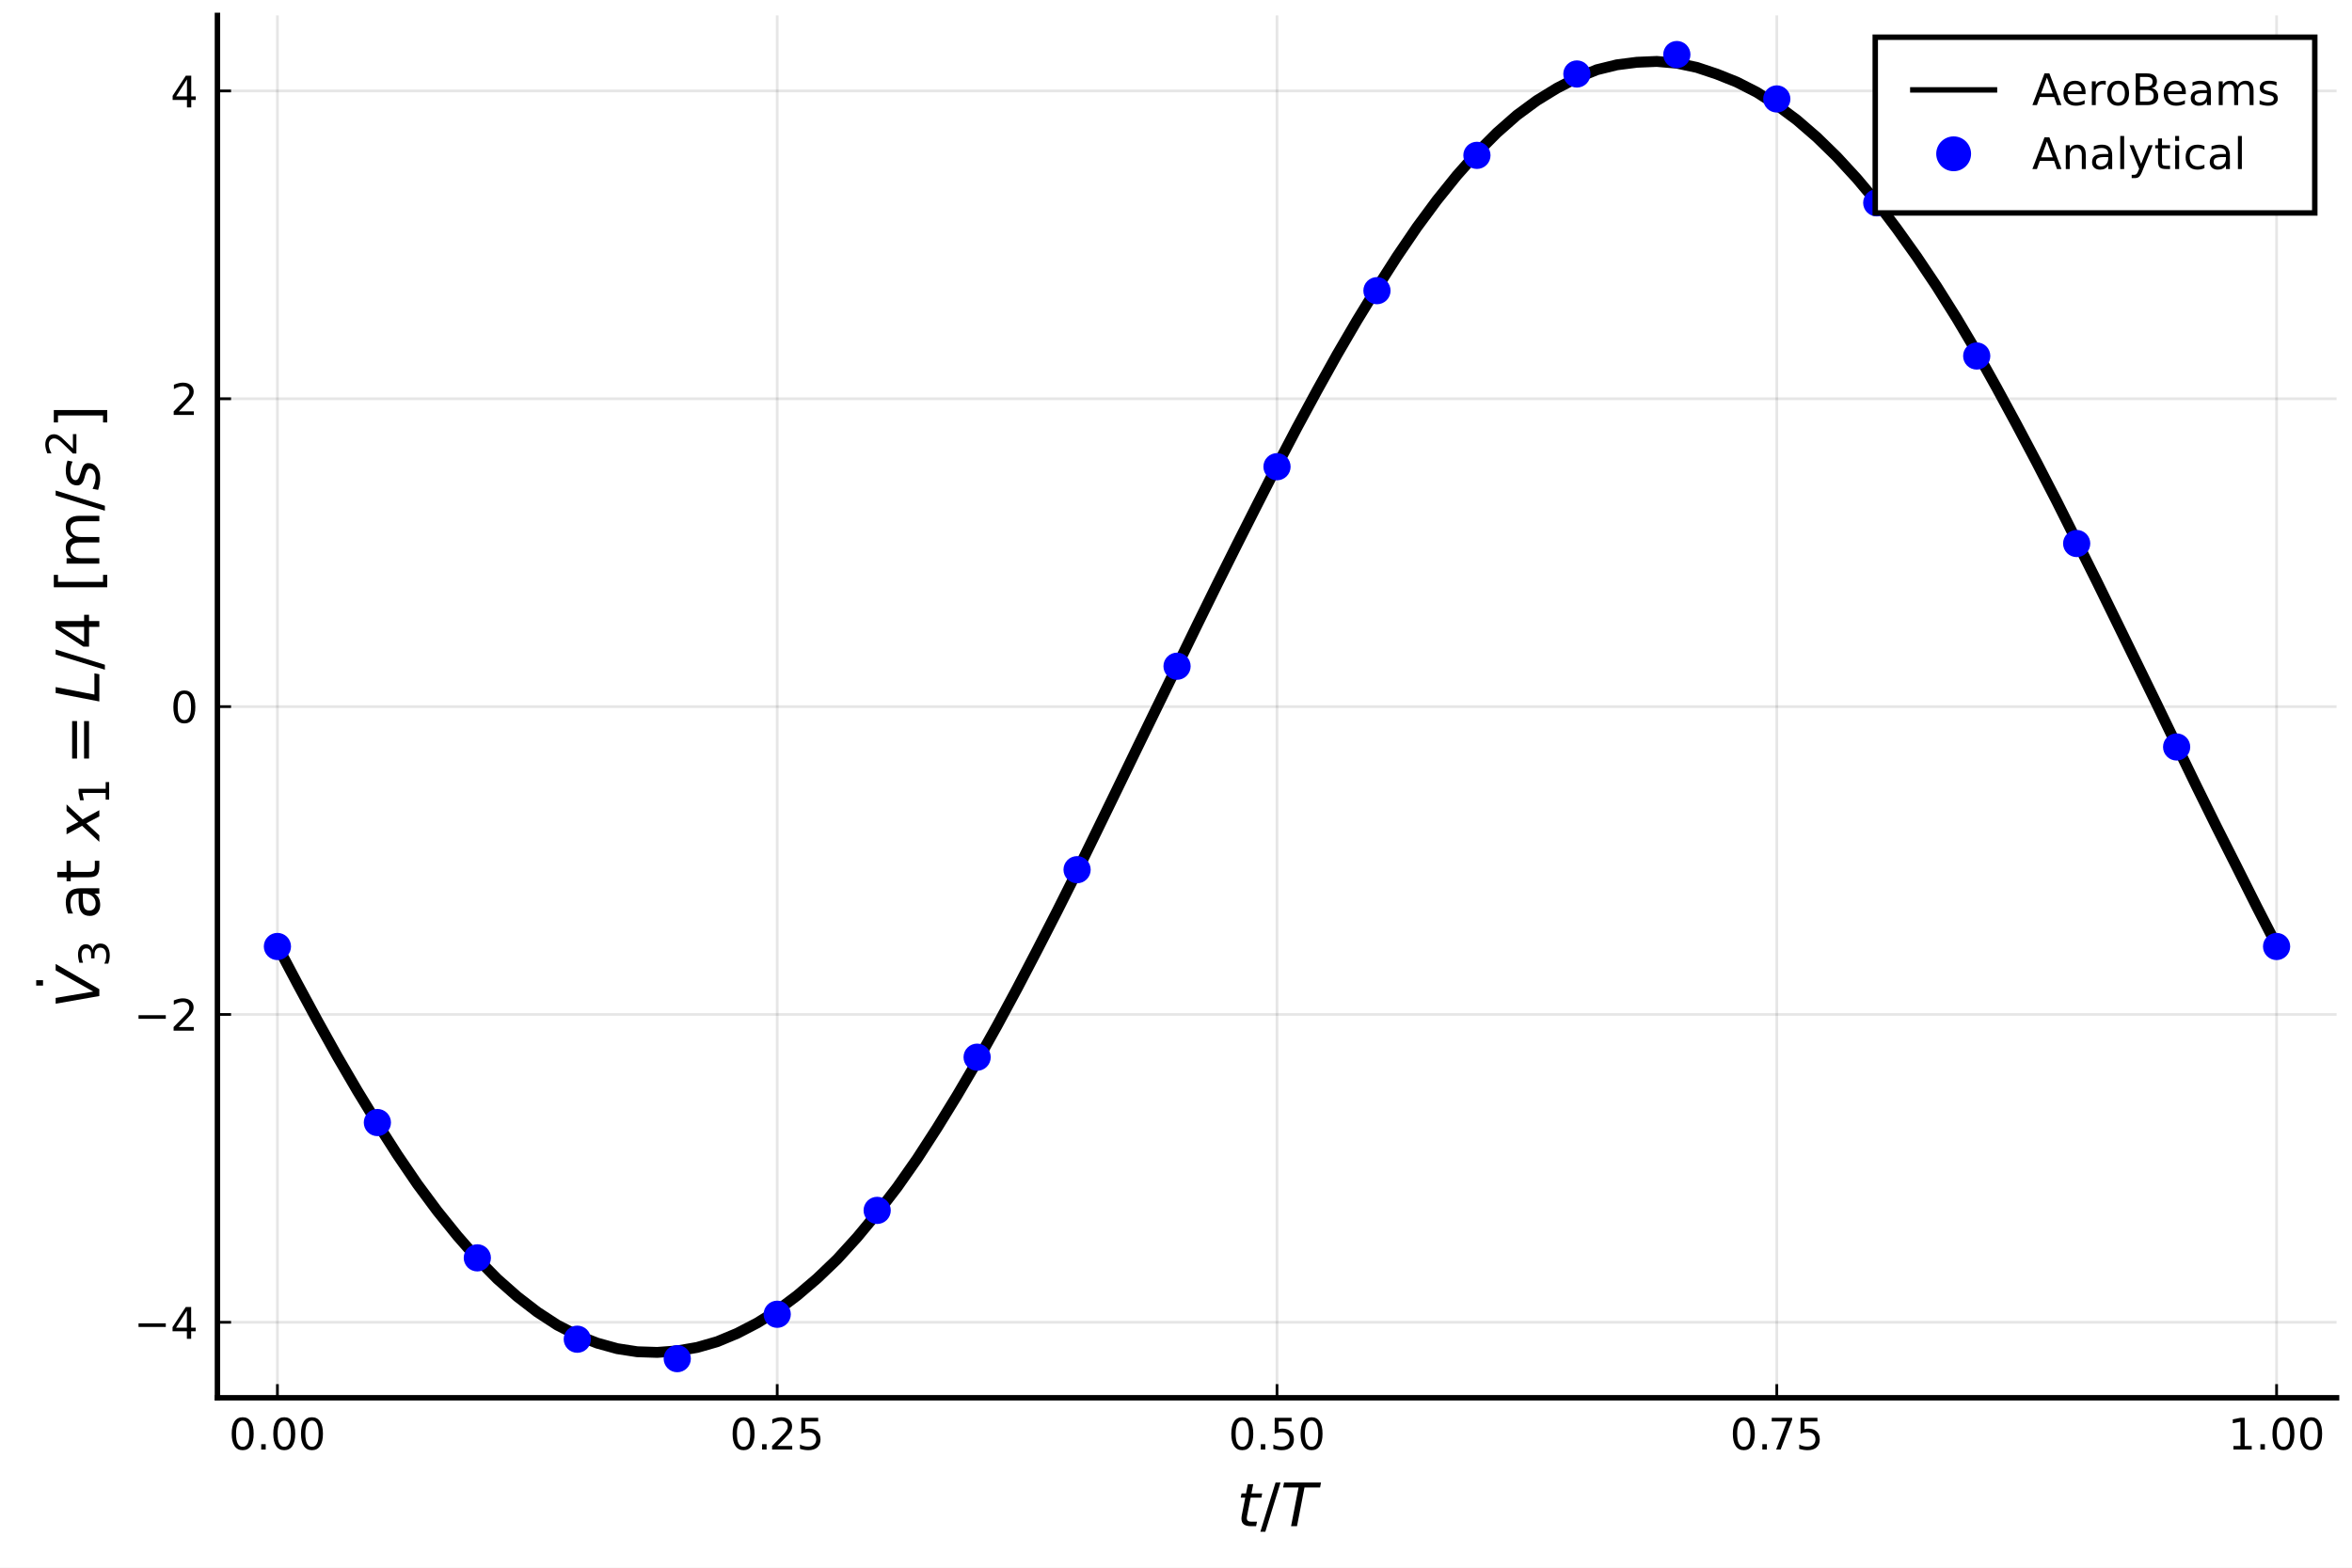
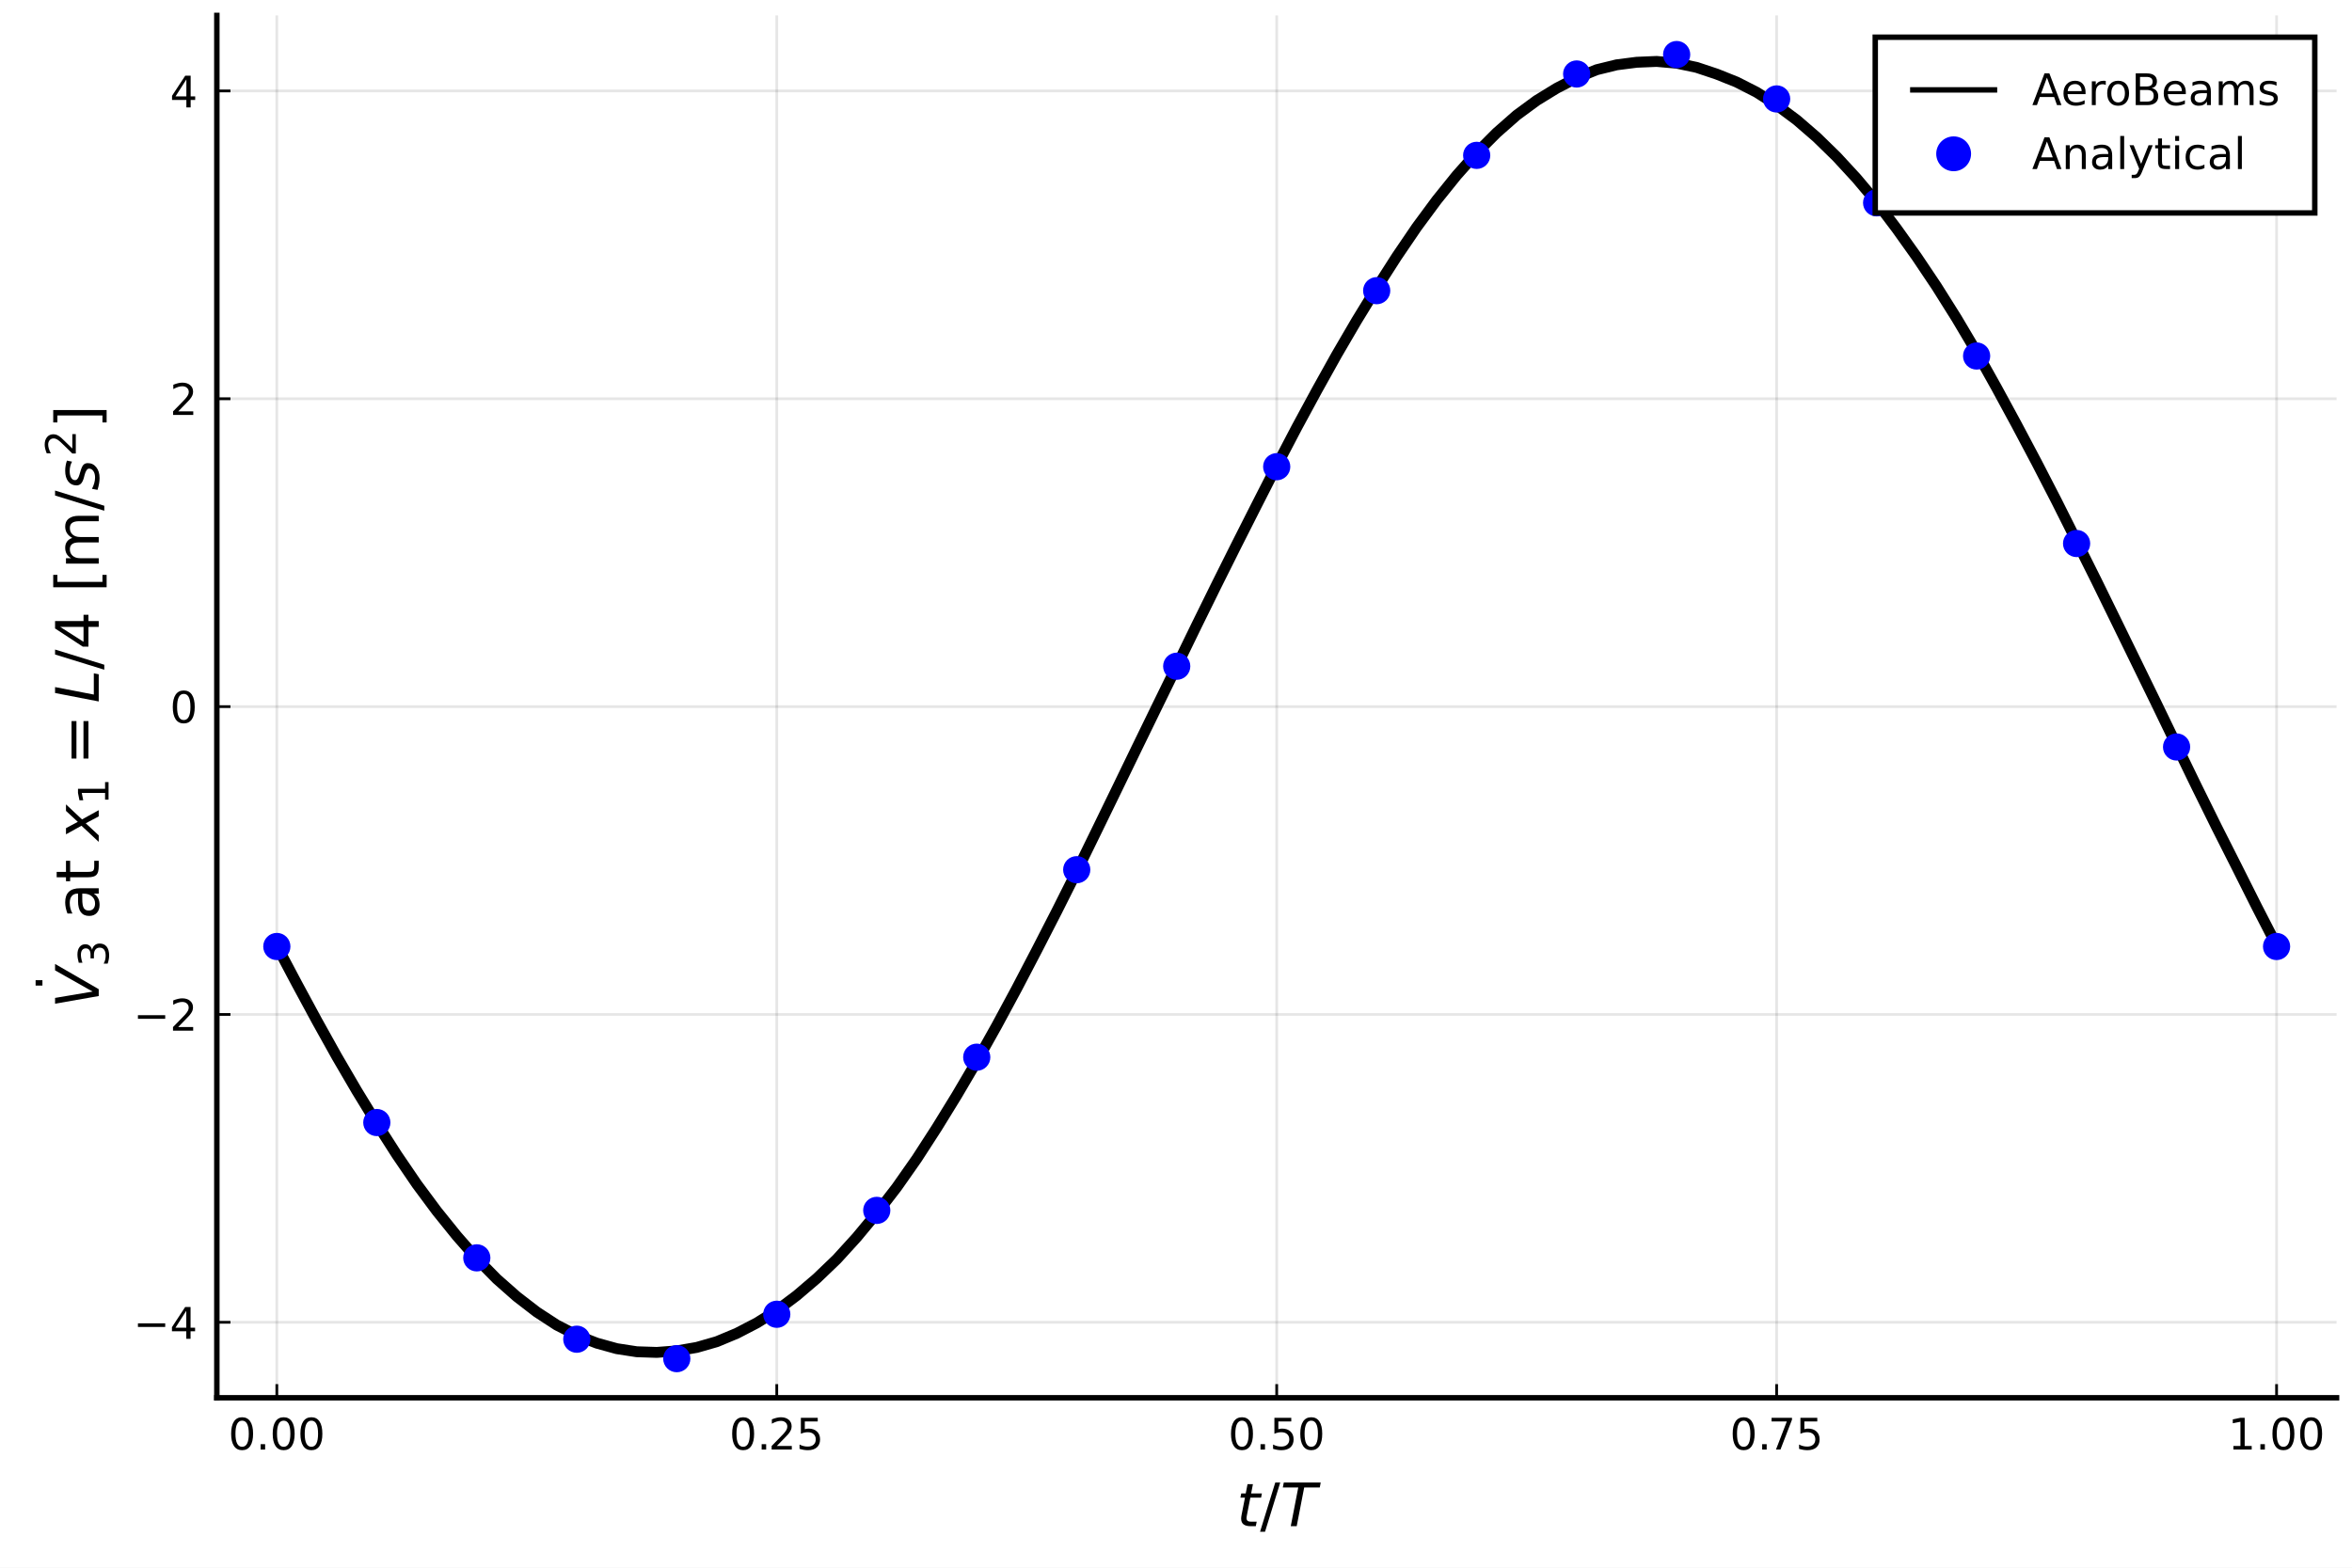
<svg xmlns="http://www.w3.org/2000/svg" xmlns:xlink="http://www.w3.org/1999/xlink" width="432pt" height="288pt" viewBox="0 0 432 288" version="1.1">
  <defs>
    <style type="text/css">*{stroke-linejoin: round; stroke-linecap: butt}</style>
  </defs>
  <g id="figure_1">
    <g id="patch_1">
      <path d="M 0 288  L 432 288  L 432 0  L 0 0  z " style="fill: #ffffff" />
    </g>
    <g id="axes_1">
      <g id="patch_2">
-         <path d="M 39.938 256.785  L 429.165 256.785  L 429.165 2.835  L 39.938 2.835  z " style="fill: #ffffff" />
+         <path d="M 39.828 256.785  L 429.165 256.785  L 429.165 2.835  L 39.828 2.835  z " style="fill: #ffffff" />
      </g>
      <g id="matplotlib.axis_1">
        <g id="xtick_1">
          <g id="line2d_1">
-             <path d="M 50.954 256.785  L 50.954 2.835  " clip-path="url(#p64187c9561)" style="fill: none; stroke: #000000; stroke-opacity: 0.1; stroke-width: 0.5; stroke-linecap: square" />
+             <path d="M 50.847 256.785  L 50.847 2.835  " clip-path="url(#pe96d9fb996)" style="fill: none; stroke: #000000; stroke-opacity: 0.1; stroke-width: 0.5; stroke-linecap: square" />
          </g>
          <g id="line2d_2">
            <defs>
-               <path id="ma8bad1526b" d="M 0 0  L 0 -2.5  " style="stroke: #000000; stroke-width: 0.5" />
-             </defs>
-             <g>
-               <use xlink:href="#ma8bad1526b" x="50.954" y="256.785" style="stroke: #000000; stroke-width: 0.5" />
+               <path id="m1284999adf" d="M 0 0  L 0 -2.5  " style="stroke: #000000; stroke-width: 0.5" />
+             </defs>
+             <g>
+               <use xlink:href="#m1284999adf" x="50.847" y="256.785" style="stroke: #000000; stroke-width: 0.5" />
            </g>
          </g>
          <g id="text_1">
-             <g transform="translate(42.03377 266.3641) scale(0.08 -0.08)">
+             <g transform="translate(41.92737 266.3641) scale(0.08 -0.08)">
              <defs>
                <path id="DejaVuSans-30" d="M 2034 4250  Q 1547 4250 1301 3770  Q 1056 3291 1056 2328  Q 1056 1369 1301 889  Q 1547 409 2034 409  Q 2525 409 2770 889  Q 3016 1369 3016 2328  Q 3016 3291 2770 3770  Q 2525 4250 2034 4250  z M 2034 4750  Q 2819 4750 3233 4129  Q 3647 3509 3647 2328  Q 3647 1150 3233 529  Q 2819 -91 2034 -91  Q 1250 -91 836 529  Q 422 1150 422 2328  Q 422 3509 836 4129  Q 1250 4750 2034 4750  z " transform="scale(0.015625)" />
                <path id="DejaVuSans-2e" d="M 684 794  L 1344 794  L 1344 0  L 684 0  L 684 794  z " transform="scale(0.015625)" />
              </defs>
              <use xlink:href="#DejaVuSans-30" transform="translate(0 0.78125)" />
              <use xlink:href="#DejaVuSans-2e" transform="translate(63.62305 0.78125)" />
              <use xlink:href="#DejaVuSans-30" transform="translate(95.41016 0.78125)" />
              <use xlink:href="#DejaVuSans-30" transform="translate(159.0332 0.78125)" />
            </g>
          </g>
        </g>
        <g id="xtick_2">
          <g id="line2d_3">
-             <path d="M 142.753 256.785  L 142.753 2.835  " clip-path="url(#p64187c9561)" style="fill: none; stroke: #000000; stroke-opacity: 0.1; stroke-width: 0.5; stroke-linecap: square" />
+             <path d="M 142.672 256.785  L 142.672 2.835  " clip-path="url(#pe96d9fb996)" style="fill: none; stroke: #000000; stroke-opacity: 0.1; stroke-width: 0.5; stroke-linecap: square" />
          </g>
          <g id="line2d_4">
            <g>
-               <use xlink:href="#ma8bad1526b" x="142.753" y="256.785" style="stroke: #000000; stroke-width: 0.5" />
+               <use xlink:href="#m1284999adf" x="142.672" y="256.785" style="stroke: #000000; stroke-width: 0.5" />
            </g>
          </g>
          <g id="text_2">
-             <g transform="translate(134.0327 266.3641) scale(0.08 -0.08)">
+             <g transform="translate(133.9521 266.3641) scale(0.08 -0.08)">
              <defs>
                <path id="DejaVuSans-32" d="M 1228 531  L 3431 531  L 3431 0  L 469 0  L 469 531  Q 828 903 1448 1529  Q 2069 2156 2228 2338  Q 2531 2678 2651 2914  Q 2772 3150 2772 3378  Q 2772 3750 2511 3984  Q 2250 4219 1831 4219  Q 1534 4219 1204 4116  Q 875 4013 500 3803  L 500 4441  Q 881 4594 1212 4672  Q 1544 4750 1819 4750  Q 2544 4750 2975 4387  Q 3406 4025 3406 3419  Q 3406 3131 3298 2873  Q 3191 2616 2906 2266  Q 2828 2175 2409 1742  Q 1991 1309 1228 531  z " transform="scale(0.015625)" />
                <path id="DejaVuSans-35" d="M 691 4666  L 3169 4666  L 3169 4134  L 1269 4134  L 1269 2991  Q 1406 3038 1543 3061  Q 1681 3084 1819 3084  Q 2600 3084 3056 2656  Q 3513 2228 3513 1497  Q 3513 744 3044 326  Q 2575 -91 1722 -91  Q 1428 -91 1123 -41  Q 819 9 494 109  L 494 744  Q 775 591 1075 516  Q 1375 441 1709 441  Q 2250 441 2565 725  Q 2881 1009 2881 1497  Q 2881 1984 2565 2268  Q 2250 2553 1709 2553  Q 1456 2553 1204 2497  Q 953 2441 691 2322  L 691 4666  z " transform="scale(0.015625)" />
              </defs>
              <use xlink:href="#DejaVuSans-30" transform="translate(0 0.78125)" />
              <use xlink:href="#DejaVuSans-2e" transform="translate(63.62305 0.78125)" />
              <use xlink:href="#DejaVuSans-32" transform="translate(89.91016 0.78125)" />
              <use xlink:href="#DejaVuSans-35" transform="translate(153.5332 0.78125)" />
            </g>
          </g>
        </g>
        <g id="xtick_3">
          <g id="line2d_5">
-             <path d="M 234.552 256.785  L 234.552 2.835  " clip-path="url(#p64187c9561)" style="fill: none; stroke: #000000; stroke-opacity: 0.1; stroke-width: 0.5; stroke-linecap: square" />
+             <path d="M 234.497 256.785  L 234.497 2.835  " clip-path="url(#pe96d9fb996)" style="fill: none; stroke: #000000; stroke-opacity: 0.1; stroke-width: 0.5; stroke-linecap: square" />
          </g>
          <g id="line2d_6">
            <g>
-               <use xlink:href="#ma8bad1526b" x="234.552" y="256.785" style="stroke: #000000; stroke-width: 0.5" />
+               <use xlink:href="#m1284999adf" x="234.497" y="256.785" style="stroke: #000000; stroke-width: 0.5" />
            </g>
          </g>
          <g id="text_3">
-             <g transform="translate(225.6316 266.3641) scale(0.08 -0.08)">
+             <g transform="translate(225.5769 266.3641) scale(0.08 -0.08)">
              <use xlink:href="#DejaVuSans-30" transform="translate(0 0.78125)" />
              <use xlink:href="#DejaVuSans-2e" transform="translate(63.62305 0.78125)" />
              <use xlink:href="#DejaVuSans-35" transform="translate(95.41016 0.78125)" />
              <use xlink:href="#DejaVuSans-30" transform="translate(159.0332 0.78125)" />
            </g>
          </g>
        </g>
        <g id="xtick_4">
          <g id="line2d_7">
-             <path d="M 326.351 256.785  L 326.351 2.835  " clip-path="url(#p64187c9561)" style="fill: none; stroke: #000000; stroke-opacity: 0.1; stroke-width: 0.5; stroke-linecap: square" />
+             <path d="M 326.322 256.785  L 326.322 2.835  " clip-path="url(#pe96d9fb996)" style="fill: none; stroke: #000000; stroke-opacity: 0.1; stroke-width: 0.5; stroke-linecap: square" />
          </g>
          <g id="line2d_8">
            <g>
-               <use xlink:href="#ma8bad1526b" x="326.351" y="256.785" style="stroke: #000000; stroke-width: 0.5" />
+               <use xlink:href="#m1284999adf" x="326.322" y="256.785" style="stroke: #000000; stroke-width: 0.5" />
            </g>
          </g>
          <g id="text_4">
-             <g transform="translate(317.7506 266.3641) scale(0.08 -0.08)">
+             <g transform="translate(317.7216 266.3641) scale(0.08 -0.08)">
              <defs>
                <path id="DejaVuSans-37" d="M 525 4666  L 3525 4666  L 3525 4397  L 1831 0  L 1172 0  L 2766 4134  L 525 4134  L 525 4666  z " transform="scale(0.015625)" />
              </defs>
              <use xlink:href="#DejaVuSans-30" transform="translate(0 0.78125)" />
              <use xlink:href="#DejaVuSans-2e" transform="translate(63.62305 0.78125)" />
              <use xlink:href="#DejaVuSans-37" transform="translate(87.66016 0.78125)" />
              <use xlink:href="#DejaVuSans-35" transform="translate(151.2832 0.78125)" />
            </g>
          </g>
        </g>
        <g id="xtick_5">
          <g id="line2d_9">
-             <path d="M 418.149 256.785  L 418.149 2.835  " clip-path="url(#p64187c9561)" style="fill: none; stroke: #000000; stroke-opacity: 0.1; stroke-width: 0.5; stroke-linecap: square" />
+             <path d="M 418.146 256.785  L 418.146 2.835  " clip-path="url(#pe96d9fb996)" style="fill: none; stroke: #000000; stroke-opacity: 0.1; stroke-width: 0.5; stroke-linecap: square" />
          </g>
          <g id="line2d_10">
            <g>
-               <use xlink:href="#ma8bad1526b" x="418.149" y="256.785" style="stroke: #000000; stroke-width: 0.5" />
+               <use xlink:href="#m1284999adf" x="418.146" y="256.785" style="stroke: #000000; stroke-width: 0.5" />
            </g>
          </g>
          <g id="text_5">
-             <g transform="translate(409.2295 266.3641) scale(0.08 -0.08)">
+             <g transform="translate(409.2264 266.3641) scale(0.08 -0.08)">
              <defs>
                <path id="DejaVuSans-31" d="M 794 531  L 1825 531  L 1825 4091  L 703 3866  L 703 4441  L 1819 4666  L 2450 4666  L 2450 531  L 3481 531  L 3481 0  L 794 0  L 794 531  z " transform="scale(0.015625)" />
              </defs>
              <use xlink:href="#DejaVuSans-31" transform="translate(0 0.78125)" />
              <use xlink:href="#DejaVuSans-2e" transform="translate(63.62305 0.78125)" />
              <use xlink:href="#DejaVuSans-30" transform="translate(95.41016 0.78125)" />
              <use xlink:href="#DejaVuSans-30" transform="translate(159.0332 0.78125)" />
            </g>
          </g>
        </g>
        <g id="text_6">
-           <g transform="translate(227.1816 280.3861) scale(0.11 -0.11)">
+           <g transform="translate(227.1269 280.3861) scale(0.11 -0.11)">
            <defs>
              <path id="DejaVuSans-Oblique-74" d="M 2706 3500  L 2619 3053  L 1472 3053  L 1100 1153  Q 1081 1047 1072 975  Q 1063 903 1063 863  Q 1063 663 1183 572  Q 1303 481 1569 481  L 2150 481  L 2053 0  L 1503 0  Q 991 0 739 200  Q 488 400 488 806  Q 488 878 497 964  Q 506 1050 525 1153  L 897 3053  L 409 3053  L 500 3500  L 978 3500  L 1172 4494  L 1747 4494  L 1556 3500  L 2706 3500  z " transform="scale(0.015625)" />
              <path id="DejaVuSans-2f" d="M 1625 4666  L 2156 4666  L 531 -594  L 0 -594  L 1625 4666  z " transform="scale(0.015625)" />
              <path id="DejaVuSans-Oblique-54" d="M 378 4666  L 4325 4666  L 4225 4134  L 2559 4134  L 1759 0  L 1125 0  L 1925 4134  L 275 4134  L 378 4666  z " transform="scale(0.015625)" />
            </defs>
            <use xlink:href="#DejaVuSans-Oblique-74" transform="translate(0 0.09375)" />
            <use xlink:href="#DejaVuSans-2f" transform="translate(39.20898 0.09375)" />
            <use xlink:href="#DejaVuSans-Oblique-54" transform="translate(72.90039 0.09375)" />
          </g>
        </g>
      </g>
      <g id="matplotlib.axis_2">
        <g id="ytick_1">
          <g id="line2d_11">
-             <path d="M 39.938 242.918  L 429.165 242.918  " clip-path="url(#p64187c9561)" style="fill: none; stroke: #000000; stroke-opacity: 0.1; stroke-width: 0.5; stroke-linecap: square" />
+             <path d="M 39.828 242.918  L 429.165 242.918  " clip-path="url(#pe96d9fb996)" style="fill: none; stroke: #000000; stroke-opacity: 0.1; stroke-width: 0.5; stroke-linecap: square" />
          </g>
          <g id="line2d_12">
            <defs>
-               <path id="m2f18b2cc2f" d="M 0 0  L 2.5 0  " style="stroke: #000000; stroke-width: 0.5" />
-             </defs>
-             <g>
-               <use xlink:href="#m2f18b2cc2f" x="39.938" y="242.918" style="stroke: #000000; stroke-width: 0.5" />
+               <path id="m513cdb1dfa" d="M 0 0  L 2.5 0  " style="stroke: #000000; stroke-width: 0.5" />
+             </defs>
+             <g>
+               <use xlink:href="#m513cdb1dfa" x="39.828" y="242.918" style="stroke: #000000; stroke-width: 0.5" />
            </g>
          </g>
          <g id="text_7">
-             <g transform="translate(24.5979 245.9574) scale(0.08 -0.08)">
+             <g transform="translate(24.4884 245.9574) scale(0.08 -0.08)">
              <defs>
                <path id="DejaVuSans-2212" d="M 678 2272  L 4684 2272  L 4684 1741  L 678 1741  L 678 2272  z " transform="scale(0.015625)" />
                <path id="DejaVuSans-34" d="M 2419 4116  L 825 1625  L 2419 1625  L 2419 4116  z M 2253 4666  L 3047 4666  L 3047 1625  L 3713 1625  L 3713 1100  L 3047 1100  L 3047 0  L 2419 0  L 2419 1100  L 313 1100  L 313 1709  L 2253 4666  z " transform="scale(0.015625)" />
              </defs>
              <use xlink:href="#DejaVuSans-2212" transform="translate(0 0.09375)" />
              <use xlink:href="#DejaVuSans-34" transform="translate(83.78906 0.09375)" />
            </g>
          </g>
        </g>
        <g id="ytick_2">
          <g id="line2d_13">
-             <path d="M 39.938 186.364  L 429.165 186.364  " clip-path="url(#p64187c9561)" style="fill: none; stroke: #000000; stroke-opacity: 0.1; stroke-width: 0.5; stroke-linecap: square" />
+             <path d="M 39.828 186.364  L 429.165 186.364  " clip-path="url(#pe96d9fb996)" style="fill: none; stroke: #000000; stroke-opacity: 0.1; stroke-width: 0.5; stroke-linecap: square" />
          </g>
          <g id="line2d_14">
            <g>
-               <use xlink:href="#m2f18b2cc2f" x="39.938" y="186.364" style="stroke: #000000; stroke-width: 0.5" />
+               <use xlink:href="#m513cdb1dfa" x="39.828" y="186.364" style="stroke: #000000; stroke-width: 0.5" />
            </g>
          </g>
          <g id="text_8">
-             <g transform="translate(24.5979 189.4034) scale(0.08 -0.08)">
+             <g transform="translate(24.4884 189.4034) scale(0.08 -0.08)">
              <use xlink:href="#DejaVuSans-2212" transform="translate(0 0.78125)" />
              <use xlink:href="#DejaVuSans-32" transform="translate(83.78906 0.78125)" />
            </g>
          </g>
        </g>
        <g id="ytick_3">
          <g id="line2d_15">
-             <path d="M 39.938 129.81  L 429.165 129.81  " clip-path="url(#p64187c9561)" style="fill: none; stroke: #000000; stroke-opacity: 0.1; stroke-width: 0.5; stroke-linecap: square" />
+             <path d="M 39.828 129.81  L 429.165 129.81  " clip-path="url(#pe96d9fb996)" style="fill: none; stroke: #000000; stroke-opacity: 0.1; stroke-width: 0.5; stroke-linecap: square" />
          </g>
          <g id="line2d_16">
            <g>
-               <use xlink:href="#m2f18b2cc2f" x="39.938" y="129.81" style="stroke: #000000; stroke-width: 0.5" />
+               <use xlink:href="#m513cdb1dfa" x="39.828" y="129.81" style="stroke: #000000; stroke-width: 0.5" />
            </g>
          </g>
          <g id="text_9">
-             <g transform="translate(31.3179 132.8494) scale(0.08 -0.08)">
+             <g transform="translate(31.2084 132.8494) scale(0.08 -0.08)">
              <use xlink:href="#DejaVuSans-30" transform="translate(0 0.78125)" />
            </g>
          </g>
        </g>
        <g id="ytick_4">
          <g id="line2d_17">
-             <path d="M 39.938 73.256  L 429.165 73.256  " clip-path="url(#p64187c9561)" style="fill: none; stroke: #000000; stroke-opacity: 0.1; stroke-width: 0.5; stroke-linecap: square" />
+             <path d="M 39.828 73.256  L 429.165 73.256  " clip-path="url(#pe96d9fb996)" style="fill: none; stroke: #000000; stroke-opacity: 0.1; stroke-width: 0.5; stroke-linecap: square" />
          </g>
          <g id="line2d_18">
            <g>
-               <use xlink:href="#m2f18b2cc2f" x="39.938" y="73.256" style="stroke: #000000; stroke-width: 0.5" />
+               <use xlink:href="#m513cdb1dfa" x="39.828" y="73.256" style="stroke: #000000; stroke-width: 0.5" />
            </g>
          </g>
          <g id="text_10">
-             <g transform="translate(31.3179 76.29539) scale(0.08 -0.08)">
+             <g transform="translate(31.2084 76.29539) scale(0.08 -0.08)">
              <use xlink:href="#DejaVuSans-32" transform="translate(0 0.78125)" />
            </g>
          </g>
        </g>
        <g id="ytick_5">
          <g id="line2d_19">
-             <path d="M 39.938 16.702  L 429.165 16.702  " clip-path="url(#p64187c9561)" style="fill: none; stroke: #000000; stroke-opacity: 0.1; stroke-width: 0.5; stroke-linecap: square" />
+             <path d="M 39.828 16.702  L 429.165 16.702  " clip-path="url(#pe96d9fb996)" style="fill: none; stroke: #000000; stroke-opacity: 0.1; stroke-width: 0.5; stroke-linecap: square" />
          </g>
          <g id="line2d_20">
            <g>
-               <use xlink:href="#m2f18b2cc2f" x="39.938" y="16.702" style="stroke: #000000; stroke-width: 0.5" />
+               <use xlink:href="#m513cdb1dfa" x="39.828" y="16.702" style="stroke: #000000; stroke-width: 0.5" />
            </g>
          </g>
          <g id="text_11">
-             <g transform="translate(31.3179 19.7414) scale(0.08 -0.08)">
+             <g transform="translate(31.2084 19.7414) scale(0.08 -0.08)">
              <use xlink:href="#DejaVuSans-34" transform="translate(0 0.09375)" />
            </g>
          </g>
        </g>
        <g id="text_12">
-           <g transform="translate(18.31024 185.25) rotate(-90) scale(0.11 -0.11)">
+           <g transform="translate(18.20074 185.25) rotate(-90) scale(0.11 -0.11)">
            <defs>
              <path id="DejaVuSans-307" d="M -1894 4863  L -1319 4863  L -1319 4134  L -1894 4134  L -1894 4863  z M -1600 3584  L -1600 3584  z " transform="scale(0.015625)" />
              <path id="DejaVuSans-Oblique-56" d="M 1319 0  L 500 4666  L 1119 4666  L 1797 653  L 4063 4666  L 4750 4666  L 2053 0  L 1319 0  z " transform="scale(0.015625)" />
              <path id="DejaVuSans-33" d="M 2597 2516  Q 3050 2419 3304 2112  Q 3559 1806 3559 1356  Q 3559 666 3084 287  Q 2609 -91 1734 -91  Q 1441 -91 1130 -33  Q 819 25 488 141  L 488 750  Q 750 597 1062 519  Q 1375 441 1716 441  Q 2309 441 2620 675  Q 2931 909 2931 1356  Q 2931 1769 2642 2001  Q 2353 2234 1838 2234  L 1294 2234  L 1294 2753  L 1863 2753  Q 2328 2753 2575 2939  Q 2822 3125 2822 3475  Q 2822 3834 2567 4026  Q 2313 4219 1838 4219  Q 1578 4219 1281 4162  Q 984 4106 628 3988  L 628 4550  Q 988 4650 1302 4700  Q 1616 4750 1894 4750  Q 2613 4750 3031 4423  Q 3450 4097 3450 3541  Q 3450 3153 3228 2886  Q 3006 2619 2597 2516  z " transform="scale(0.015625)" />
              <path id="DejaVuSans-20" transform="scale(0.015625)" />
              <path id="DejaVuSans-61" d="M 2194 1759  Q 1497 1759 1228 1600  Q 959 1441 959 1056  Q 959 750 1161 570  Q 1363 391 1709 391  Q 2188 391 2477 730  Q 2766 1069 2766 1631  L 2766 1759  L 2194 1759  z M 3341 1997  L 3341 0  L 2766 0  L 2766 531  Q 2569 213 2275 61  Q 1981 -91 1556 -91  Q 1019 -91 701 211  Q 384 513 384 1019  Q 384 1609 779 1909  Q 1175 2209 1959 2209  L 2766 2209  L 2766 2266  Q 2766 2663 2505 2880  Q 2244 3097 1772 3097  Q 1472 3097 1187 3025  Q 903 2953 641 2809  L 641 3341  Q 956 3463 1253 3523  Q 1550 3584 1831 3584  Q 2591 3584 2966 3190  Q 3341 2797 3341 1997  z " transform="scale(0.015625)" />
              <path id="DejaVuSans-74" d="M 1172 4494  L 1172 3500  L 2356 3500  L 2356 3053  L 1172 3053  L 1172 1153  Q 1172 725 1289 603  Q 1406 481 1766 481  L 2356 481  L 2356 0  L 1766 0  Q 1100 0 847 248  Q 594 497 594 1153  L 594 3053  L 172 3053  L 172 3500  L 594 3500  L 594 4494  L 1172 4494  z " transform="scale(0.015625)" />
              <path id="DejaVuSans-Oblique-78" d="M 3841 3500  L 2234 1784  L 3219 0  L 2559 0  L 1819 1388  L 531 0  L -166 0  L 1556 1844  L 641 3500  L 1300 3500  L 1972 2234  L 3144 3500  L 3841 3500  z " transform="scale(0.015625)" />
              <path id="DejaVuSans-3d" d="M 678 2906  L 4684 2906  L 4684 2381  L 678 2381  L 678 2906  z M 678 1631  L 4684 1631  L 4684 1100  L 678 1100  L 678 1631  z " transform="scale(0.015625)" />
              <path id="DejaVuSans-Oblique-4c" d="M 1075 4666  L 1709 4666  L 909 525  L 3181 525  L 3078 0  L 172 0  L 1075 4666  z " transform="scale(0.015625)" />
              <path id="DejaVuSans-5b" d="M 550 4863  L 1875 4863  L 1875 4416  L 1125 4416  L 1125 -397  L 1875 -397  L 1875 -844  L 550 -844  L 550 4863  z " transform="scale(0.015625)" />
              <path id="DejaVuSans-6d" d="M 3328 2828  Q 3544 3216 3844 3400  Q 4144 3584 4550 3584  Q 5097 3584 5394 3201  Q 5691 2819 5691 2113  L 5691 0  L 5113 0  L 5113 2094  Q 5113 2597 4934 2840  Q 4756 3084 4391 3084  Q 3944 3084 3684 2787  Q 3425 2491 3425 1978  L 3425 0  L 2847 0  L 2847 2094  Q 2847 2600 2669 2842  Q 2491 3084 2119 3084  Q 1678 3084 1418 2786  Q 1159 2488 1159 1978  L 1159 0  L 581 0  L 581 3500  L 1159 3500  L 1159 2956  Q 1356 3278 1631 3431  Q 1906 3584 2284 3584  Q 2666 3584 2933 3390  Q 3200 3197 3328 2828  z " transform="scale(0.015625)" />
              <path id="DejaVuSans-Oblique-73" d="M 3200 3397  L 3091 2853  Q 2863 2978 2609 3040  Q 2356 3103 2088 3103  Q 1634 3103 1373 2948  Q 1113 2794 1113 2528  Q 1113 2219 1719 2053  Q 1766 2041 1788 2034  L 1972 1978  Q 2547 1819 2739 1644  Q 2931 1469 2931 1166  Q 2931 609 2489 259  Q 2047 -91 1331 -91  Q 1053 -91 747 -37  Q 441 16 72 128  L 184 722  Q 500 559 806 475  Q 1113 391 1394 391  Q 1816 391 2080 572  Q 2344 753 2344 1031  Q 2344 1331 1650 1516  L 1591 1531  L 1394 1581  Q 956 1697 753 1886  Q 550 2075 550 2369  Q 550 2928 970 3256  Q 1391 3584 2113 3584  Q 2397 3584 2667 3537  Q 2938 3491 3200 3397  z " transform="scale(0.015625)" />
              <path id="DejaVuSans-5d" d="M 1947 4863  L 1947 -844  L 622 -844  L 622 -397  L 1369 -397  L 1369 4416  L 622 4416  L 622 4863  L 1947 4863  z " transform="scale(0.015625)" />
            </defs>
            <use xlink:href="#DejaVuSans-307" transform="translate(67.6958 30.01562)" />
            <use xlink:href="#DejaVuSans-Oblique-56" transform="translate(0 0.609375)" />
            <use xlink:href="#DejaVuSans-33" transform="translate(69.36523 -15.79688) scale(0.7)" />
            <use xlink:href="#DejaVuSans-20" transform="translate(116.6357 0.609375)" />
            <use xlink:href="#DejaVuSans-61" transform="translate(148.4229 0.609375)" />
            <use xlink:href="#DejaVuSans-74" transform="translate(209.7021 0.609375)" />
            <use xlink:href="#DejaVuSans-20" transform="translate(248.9111 0.609375)" />
            <use xlink:href="#DejaVuSans-Oblique-78" transform="translate(280.6982 0.609375)" />
            <use xlink:href="#DejaVuSans-31" transform="translate(339.8779 -15.79688) scale(0.7)" />
            <use xlink:href="#DejaVuSans-3d" transform="translate(406.6309 0.609375)" />
            <use xlink:href="#DejaVuSans-Oblique-4c" transform="translate(509.9023 0.609375)" />
            <use xlink:href="#DejaVuSans-2f" transform="translate(565.6152 0.609375)" />
            <use xlink:href="#DejaVuSans-34" transform="translate(599.3066 0.609375)" />
            <use xlink:href="#DejaVuSans-20" transform="translate(662.9297 0.609375)" />
            <use xlink:href="#DejaVuSans-5b" transform="translate(694.7168 0.609375)" />
            <use xlink:href="#DejaVuSans-6d" transform="translate(733.7305 0.609375)" />
            <use xlink:href="#DejaVuSans-2f" transform="translate(831.1426 0.609375)" />
            <use xlink:href="#DejaVuSans-Oblique-73" transform="translate(864.834 0.609375)" />
            <use xlink:href="#DejaVuSans-32" transform="translate(921.5835 38.89062) scale(0.7)" />
            <use xlink:href="#DejaVuSans-5d" transform="translate(968.854 0.609375)" />
          </g>
        </g>
      </g>
      <g id="line2d_21">
-         <path d="M 50.954 173.775  L 54.626 180.71  L 58.298 187.51  L 61.97 194.104  L 65.642 200.399  L 69.314 206.404  L 72.986 212.148  L 76.657 217.54  L 80.329 222.488  L 84.001 227.042  L 87.673 231.233  L 91.345 234.963  L 95.017 238.202  L 98.689 241.034  L 102.361 243.429  L 106.033 245.315  L 109.705 246.746  L 113.377 247.764  L 117.049 248.33  L 120.721 248.449  L 124.393 248.171  L 128.065 247.534  L 131.737 246.478  L 135.409 244.947  L 139.081 243.041  L 142.753 240.754  L 146.425 237.989  L 150.097 234.854  L 153.769 231.332  L 157.441 227.296  L 161.112 222.87  L 164.784 218.111  L 168.456 212.876  L 172.128 207.195  L 175.8 201.227  L 179.472 194.975  L 183.144 188.416  L 186.816 181.6  L 190.488 174.565  L 194.16 167.409  L 197.832 160.082  L 201.504 152.567  L 205.176 145.019  L 208.848 137.441  L 212.52 129.899  L 216.192 122.385  L 219.864 114.837  L 223.536 107.377  L 227.208 100.027  L 230.88 92.763  L 234.552 85.565  L 238.224 78.545  L 241.896 71.761  L 245.567 65.167  L 249.239 58.875  L 252.911 52.882  L 256.583 47.144  L 260.255 41.742  L 263.927 36.77  L 267.599 32.211  L 271.271 28.08  L 274.943 24.394  L 278.615 21.164  L 282.287 18.461  L 285.959 16.206  L 289.631 14.311  L 293.303 12.812  L 296.975 11.909  L 300.647 11.44  L 304.319 11.286  L 307.991 11.607  L 311.663 12.383  L 315.335 13.608  L 319.007 15.078  L 322.679 16.95  L 326.351 19.302  L 330.023 22.036  L 333.694 25.211  L 337.366 28.795  L 341.038 32.78  L 344.71 37.144  L 348.382 42.005  L 352.054 47.157  L 355.726 52.635  L 359.398 58.481  L 363.07 64.678  L 366.742 71.253  L 370.414 78.022  L 374.086 84.954  L 377.758 92.076  L 381.43 99.406  L 385.102 106.762  L 388.774 114.264  L 392.446 121.784  L 396.118 129.308  L 399.79 136.918  L 403.462 144.489  L 407.134 151.927  L 410.806 159.197  L 414.478 166.515  L 418.149 173.658  " clip-path="url(#p64187c9561)" style="fill: none; stroke: #000000; stroke-width: 2" />
+         <path d="M 50.847 173.775  L 54.52 180.71  L 58.193 187.51  L 61.866 194.104  L 65.539 200.399  L 69.212 206.404  L 72.885 212.148  L 76.558 217.54  L 80.231 222.488  L 83.904 227.042  L 87.577 231.233  L 91.25 234.963  L 94.923 238.202  L 98.596 241.034  L 102.269 243.429  L 105.942 245.315  L 109.615 246.746  L 113.288 247.764  L 116.961 248.33  L 120.634 248.449  L 124.307 248.171  L 127.98 247.534  L 131.653 246.478  L 135.326 244.947  L 138.999 243.041  L 142.672 240.754  L 146.345 237.989  L 150.018 234.854  L 153.691 231.332  L 157.364 227.296  L 161.037 222.87  L 164.71 218.111  L 168.383 212.876  L 172.056 207.195  L 175.729 201.227  L 179.402 194.975  L 183.075 188.416  L 186.748 181.6  L 190.421 174.565  L 194.094 167.409  L 197.767 160.082  L 201.44 152.567  L 205.113 145.019  L 208.786 137.441  L 212.459 129.899  L 216.132 122.385  L 219.805 114.837  L 223.478 107.377  L 227.151 100.027  L 230.824 92.763  L 234.497 85.565  L 238.17 78.545  L 241.843 71.761  L 245.516 65.167  L 249.189 58.875  L 252.862 52.882  L 256.535 47.144  L 260.208 41.742  L 263.881 36.77  L 267.554 32.211  L 271.227 28.08  L 274.9 24.394  L 278.573 21.164  L 282.246 18.461  L 285.919 16.206  L 289.592 14.311  L 293.265 12.812  L 296.938 11.909  L 300.611 11.44  L 304.284 11.286  L 307.957 11.607  L 311.63 12.383  L 315.303 13.608  L 318.976 15.078  L 322.649 16.95  L 326.322 19.302  L 329.995 22.036  L 333.668 25.211  L 337.341 28.795  L 341.014 32.78  L 344.687 37.144  L 348.36 42.005  L 352.033 47.157  L 355.706 52.635  L 359.379 58.481  L 363.052 64.678  L 366.725 71.253  L 370.398 78.022  L 374.071 84.954  L 377.743 92.076  L 381.416 99.406  L 385.089 106.762  L 388.762 114.264  L 392.435 121.784  L 396.108 129.308  L 399.781 136.918  L 403.454 144.489  L 407.127 151.927  L 410.8 159.197  L 414.473 166.515  L 418.146 173.658  " clip-path="url(#pe96d9fb996)" style="fill: none; stroke: #000000; stroke-width: 2" />
      </g>
      <g id="PathCollection_1">
        <defs>
-           <path id="m747185dba3" d="M 0 2.5  C 0.663 2.5 1.299 2.237 1.768 1.768  C 2.237 1.299 2.5 0.663 2.5 0  C 2.5 -0.663 2.237 -1.299 1.768 -1.768  C 1.299 -2.237 0.663 -2.5 0 -2.5  C -0.663 -2.5 -1.299 -2.237 -1.768 -1.768  C -2.237 -1.299 -2.5 -0.663 -2.5 0  C -2.5 0.663 -2.237 1.299 -1.768 1.768  C -1.299 2.237 -0.663 2.5 0 2.5  z " />
+           <path id="m49aace6866" d="M 0 2.5  C 0.663 2.5 1.299 2.237 1.768 1.768  C 2.237 1.299 2.5 0.663 2.5 0  C 2.5 -0.663 2.237 -1.299 1.768 -1.768  C 1.299 -2.237 0.663 -2.5 0 -2.5  C -0.663 -2.5 -1.299 -2.237 -1.768 -1.768  C -2.237 -1.299 -2.5 -0.663 -2.5 0  C -2.5 0.663 -2.237 1.299 -1.768 1.768  C -1.299 2.237 -0.663 2.5 0 2.5  z " />
        </defs>
-         <g clip-path="url(#p64187c9561)">
-           <use xlink:href="#m747185dba3" x="50.954" y="173.881" style="fill: #0000ff" />
-           <use xlink:href="#m747185dba3" x="69.314" y="206.221" style="fill: #0000ff" />
-           <use xlink:href="#m747185dba3" x="87.673" y="231.08" style="fill: #0000ff" />
-           <use xlink:href="#m747185dba3" x="106.033" y="246.027" style="fill: #0000ff" />
-           <use xlink:href="#m747185dba3" x="124.393" y="249.598" style="fill: #0000ff" />
-           <use xlink:href="#m747185dba3" x="142.753" y="241.443" style="fill: #0000ff" />
-           <use xlink:href="#m747185dba3" x="161.112" y="222.361" style="fill: #0000ff" />
-           <use xlink:href="#m747185dba3" x="179.472" y="194.219" style="fill: #0000ff" />
-           <use xlink:href="#m747185dba3" x="197.832" y="159.772" style="fill: #0000ff" />
-           <use xlink:href="#m747185dba3" x="216.192" y="122.393" style="fill: #0000ff" />
-           <use xlink:href="#m747185dba3" x="234.552" y="85.739" style="fill: #0000ff" />
-           <use xlink:href="#m747185dba3" x="252.911" y="53.399" style="fill: #0000ff" />
-           <use xlink:href="#m747185dba3" x="271.271" y="28.54" style="fill: #0000ff" />
-           <use xlink:href="#m747185dba3" x="289.631" y="13.593" style="fill: #0000ff" />
-           <use xlink:href="#m747185dba3" x="307.991" y="10.022" style="fill: #0000ff" />
-           <use xlink:href="#m747185dba3" x="326.351" y="18.177" style="fill: #0000ff" />
-           <use xlink:href="#m747185dba3" x="344.71" y="37.259" style="fill: #0000ff" />
-           <use xlink:href="#m747185dba3" x="363.07" y="65.401" style="fill: #0000ff" />
-           <use xlink:href="#m747185dba3" x="381.43" y="99.848" style="fill: #0000ff" />
-           <use xlink:href="#m747185dba3" x="399.79" y="137.227" style="fill: #0000ff" />
-           <use xlink:href="#m747185dba3" x="418.149" y="173.881" style="fill: #0000ff" />
+         <g clip-path="url(#pe96d9fb996)">
+           <use xlink:href="#m49aace6866" x="50.847" y="173.881" style="fill: #0000ff" />
+           <use xlink:href="#m49aace6866" x="69.212" y="206.221" style="fill: #0000ff" />
+           <use xlink:href="#m49aace6866" x="87.577" y="231.08" style="fill: #0000ff" />
+           <use xlink:href="#m49aace6866" x="105.942" y="246.027" style="fill: #0000ff" />
+           <use xlink:href="#m49aace6866" x="124.307" y="249.598" style="fill: #0000ff" />
+           <use xlink:href="#m49aace6866" x="142.672" y="241.443" style="fill: #0000ff" />
+           <use xlink:href="#m49aace6866" x="161.037" y="222.361" style="fill: #0000ff" />
+           <use xlink:href="#m49aace6866" x="179.402" y="194.219" style="fill: #0000ff" />
+           <use xlink:href="#m49aace6866" x="197.767" y="159.772" style="fill: #0000ff" />
+           <use xlink:href="#m49aace6866" x="216.132" y="122.393" style="fill: #0000ff" />
+           <use xlink:href="#m49aace6866" x="234.497" y="85.739" style="fill: #0000ff" />
+           <use xlink:href="#m49aace6866" x="252.862" y="53.399" style="fill: #0000ff" />
+           <use xlink:href="#m49aace6866" x="271.227" y="28.54" style="fill: #0000ff" />
+           <use xlink:href="#m49aace6866" x="289.592" y="13.593" style="fill: #0000ff" />
+           <use xlink:href="#m49aace6866" x="307.957" y="10.022" style="fill: #0000ff" />
+           <use xlink:href="#m49aace6866" x="326.322" y="18.177" style="fill: #0000ff" />
+           <use xlink:href="#m49aace6866" x="344.687" y="37.259" style="fill: #0000ff" />
+           <use xlink:href="#m49aace6866" x="363.052" y="65.401" style="fill: #0000ff" />
+           <use xlink:href="#m49aace6866" x="381.416" y="99.848" style="fill: #0000ff" />
+           <use xlink:href="#m49aace6866" x="399.781" y="137.227" style="fill: #0000ff" />
+           <use xlink:href="#m49aace6866" x="418.146" y="173.881" style="fill: #0000ff" />
        </g>
      </g>
      <g id="patch_3">
-         <path d="M 39.938 256.785  L 39.938 2.835  " style="fill: none; stroke: #000000; stroke-linejoin: miter; stroke-linecap: square" />
+         <path d="M 39.828 256.785  L 39.828 2.835  " style="fill: none; stroke: #000000; stroke-linejoin: miter; stroke-linecap: square" />
      </g>
      <g id="patch_4">
-         <path d="M 39.938 256.785  L 429.165 256.785  " style="fill: none; stroke: #000000; stroke-linejoin: miter; stroke-linecap: square" />
+         <path d="M 39.828 256.785  L 429.165 256.785  " style="fill: none; stroke: #000000; stroke-linejoin: miter; stroke-linecap: square" />
      </g>
      <g id="legend_1">
        <g id="patch_5">
          <path d="M 344.433 39.12  L 425.165 39.12  L 425.165 6.835  L 344.433 6.835  z " style="fill: #ffffff; stroke: #000000; stroke-linejoin: miter" />
        </g>
        <g id="line2d_22">
          <path d="M 350.833 16.513  L 358.833 16.513  L 366.833 16.513  " style="fill: none; stroke: #000000; stroke-linejoin: miter" />
        </g>
        <g id="text_13">
          <g transform="translate(373.2329 19.3134) scale(0.08 -0.08)">
            <defs>
              <path id="DejaVuSans-41" d="M 2188 4044  L 1331 1722  L 3047 1722  L 2188 4044  z M 1831 4666  L 2547 4666  L 4325 0  L 3669 0  L 3244 1197  L 1141 1197  L 716 0  L 50 0  L 1831 4666  z " transform="scale(0.015625)" />
              <path id="DejaVuSans-65" d="M 3597 1894  L 3597 1613  L 953 1613  Q 991 1019 1311 708  Q 1631 397 2203 397  Q 2534 397 2845 478  Q 3156 559 3463 722  L 3463 178  Q 3153 47 2828 -22  Q 2503 -91 2169 -91  Q 1331 -91 842 396  Q 353 884 353 1716  Q 353 2575 817 3079  Q 1281 3584 2069 3584  Q 2775 3584 3186 3129  Q 3597 2675 3597 1894  z M 3022 2063  Q 3016 2534 2758 2815  Q 2500 3097 2075 3097  Q 1594 3097 1305 2825  Q 1016 2553 972 2059  L 3022 2063  z " transform="scale(0.015625)" />
              <path id="DejaVuSans-72" d="M 2631 2963  Q 2534 3019 2420 3045  Q 2306 3072 2169 3072  Q 1681 3072 1420 2755  Q 1159 2438 1159 1844  L 1159 0  L 581 0  L 581 3500  L 1159 3500  L 1159 2956  Q 1341 3275 1631 3429  Q 1922 3584 2338 3584  Q 2397 3584 2469 3576  Q 2541 3569 2628 3553  L 2631 2963  z " transform="scale(0.015625)" />
              <path id="DejaVuSans-6f" d="M 1959 3097  Q 1497 3097 1228 2736  Q 959 2375 959 1747  Q 959 1119 1226 758  Q 1494 397 1959 397  Q 2419 397 2687 759  Q 2956 1122 2956 1747  Q 2956 2369 2687 2733  Q 2419 3097 1959 3097  z M 1959 3584  Q 2709 3584 3137 3096  Q 3566 2609 3566 1747  Q 3566 888 3137 398  Q 2709 -91 1959 -91  Q 1206 -91 779 398  Q 353 888 353 1747  Q 353 2609 779 3096  Q 1206 3584 1959 3584  z " transform="scale(0.015625)" />
              <path id="DejaVuSans-42" d="M 1259 2228  L 1259 519  L 2272 519  Q 2781 519 3026 730  Q 3272 941 3272 1375  Q 3272 1813 3026 2020  Q 2781 2228 2272 2228  L 1259 2228  z M 1259 4147  L 1259 2741  L 2194 2741  Q 2656 2741 2882 2914  Q 3109 3088 3109 3444  Q 3109 3797 2882 3972  Q 2656 4147 2194 4147  L 1259 4147  z M 628 4666  L 2241 4666  Q 2963 4666 3353 4366  Q 3744 4066 3744 3513  Q 3744 3084 3544 2831  Q 3344 2578 2956 2516  Q 3422 2416 3680 2098  Q 3938 1781 3938 1306  Q 3938 681 3513 340  Q 3088 0 2303 0  L 628 0  L 628 4666  z " transform="scale(0.015625)" />
              <path id="DejaVuSans-73" d="M 2834 3397  L 2834 2853  Q 2591 2978 2328 3040  Q 2066 3103 1784 3103  Q 1356 3103 1142 2972  Q 928 2841 928 2578  Q 928 2378 1081 2264  Q 1234 2150 1697 2047  L 1894 2003  Q 2506 1872 2764 1633  Q 3022 1394 3022 966  Q 3022 478 2636 193  Q 2250 -91 1575 -91  Q 1294 -91 989 -36  Q 684 19 347 128  L 347 722  Q 666 556 975 473  Q 1284 391 1588 391  Q 1994 391 2212 530  Q 2431 669 2431 922  Q 2431 1156 2273 1281  Q 2116 1406 1581 1522  L 1381 1569  Q 847 1681 609 1914  Q 372 2147 372 2553  Q 372 3047 722 3315  Q 1072 3584 1716 3584  Q 2034 3584 2315 3537  Q 2597 3491 2834 3397  z " transform="scale(0.015625)" />
            </defs>
            <use xlink:href="#DejaVuSans-41" />
            <use xlink:href="#DejaVuSans-65" x="66.658" />
            <use xlink:href="#DejaVuSans-72" x="128.182" />
            <use xlink:href="#DejaVuSans-6f" x="167.045" />
            <use xlink:href="#DejaVuSans-42" x="228.227" />
            <use xlink:href="#DejaVuSans-65" x="296.83" />
            <use xlink:href="#DejaVuSans-61" x="358.354" />
            <use xlink:href="#DejaVuSans-6d" x="419.633" />
            <use xlink:href="#DejaVuSans-73" x="517.045" />
          </g>
        </g>
        <g id="line2d_23">
          <path d="M 350.833 28.256  L 358.833 28.256  L 366.833 28.256  " style="fill: none" />
          <defs>
-             <path id="m0ed6716a28" d="M 0 3.2  C 0.849 3.2 1.663 2.863 2.263 2.263  C 2.863 1.663 3.2 0.849 3.2 0  C 3.2 -0.849 2.863 -1.663 2.263 -2.263  C 1.663 -2.863 0.849 -3.2 0 -3.2  C -0.849 -3.2 -1.663 -2.863 -2.263 -2.263  C -2.863 -1.663 -3.2 -0.849 -3.2 0  C -3.2 0.849 -2.863 1.663 -2.263 2.263  C -1.663 2.863 -0.849 3.2 0 3.2  z " />
+             <path id="mf59795ff4c" d="M 0 3.2  C 0.849 3.2 1.663 2.863 2.263 2.263  C 2.863 1.663 3.2 0.849 3.2 0  C 3.2 -0.849 2.863 -1.663 2.263 -2.263  C 1.663 -2.863 0.849 -3.2 0 -3.2  C -0.849 -3.2 -1.663 -2.863 -2.263 -2.263  C -2.863 -1.663 -3.2 -0.849 -3.2 0  C -3.2 0.849 -2.863 1.663 -2.263 2.263  C -1.663 2.863 -0.849 3.2 0 3.2  z " />
          </defs>
          <g>
-             <use xlink:href="#m0ed6716a28" x="358.833" y="28.256" style="fill: #0000ff" />
+             <use xlink:href="#mf59795ff4c" x="358.833" y="28.256" style="fill: #0000ff" />
          </g>
        </g>
        <g id="text_14">
          <g transform="translate(373.2329 31.0559) scale(0.08 -0.08)">
            <defs>
              <path id="DejaVuSans-6e" d="M 3513 2113  L 3513 0  L 2938 0  L 2938 2094  Q 2938 2591 2744 2837  Q 2550 3084 2163 3084  Q 1697 3084 1428 2787  Q 1159 2491 1159 1978  L 1159 0  L 581 0  L 581 3500  L 1159 3500  L 1159 2956  Q 1366 3272 1645 3428  Q 1925 3584 2291 3584  Q 2894 3584 3203 3211  Q 3513 2838 3513 2113  z " transform="scale(0.015625)" />
              <path id="DejaVuSans-6c" d="M 603 4863  L 1178 4863  L 1178 0  L 603 0  L 603 4863  z " transform="scale(0.015625)" />
              <path id="DejaVuSans-79" d="M 2059 -325  Q 1816 -950 1584 -1140  Q 1353 -1331 966 -1331  L 506 -1331  L 506 -850  L 844 -850  Q 1081 -850 1212 -737  Q 1344 -625 1503 -206  L 1606 56  L 191 3500  L 800 3500  L 1894 763  L 2988 3500  L 3597 3500  L 2059 -325  z " transform="scale(0.015625)" />
              <path id="DejaVuSans-69" d="M 603 3500  L 1178 3500  L 1178 0  L 603 0  L 603 3500  z M 603 4863  L 1178 4863  L 1178 4134  L 603 4134  L 603 4863  z " transform="scale(0.015625)" />
              <path id="DejaVuSans-63" d="M 3122 3366  L 3122 2828  Q 2878 2963 2633 3030  Q 2388 3097 2138 3097  Q 1578 3097 1268 2742  Q 959 2388 959 1747  Q 959 1106 1268 751  Q 1578 397 2138 397  Q 2388 397 2633 464  Q 2878 531 3122 666  L 3122 134  Q 2881 22 2623 -34  Q 2366 -91 2075 -91  Q 1284 -91 818 406  Q 353 903 353 1747  Q 353 2603 823 3093  Q 1294 3584 2113 3584  Q 2378 3584 2631 3529  Q 2884 3475 3122 3366  z " transform="scale(0.015625)" />
            </defs>
            <use xlink:href="#DejaVuSans-41" />
            <use xlink:href="#DejaVuSans-6e" x="68.408" />
            <use xlink:href="#DejaVuSans-61" x="131.787" />
            <use xlink:href="#DejaVuSans-6c" x="193.066" />
            <use xlink:href="#DejaVuSans-79" x="220.85" />
            <use xlink:href="#DejaVuSans-74" x="280.029" />
            <use xlink:href="#DejaVuSans-69" x="319.238" />
            <use xlink:href="#DejaVuSans-63" x="347.021" />
            <use xlink:href="#DejaVuSans-61" x="402.002" />
            <use xlink:href="#DejaVuSans-6c" x="463.281" />
          </g>
        </g>
      </g>
    </g>
  </g>
  <defs>
-     <clipPath id="p64187c9561">
-       <rect x="39.938" y="2.835" width="389.227" height="253.951" />
+     <clipPath id="pe96d9fb996">
+       <rect x="39.828" y="2.835" width="389.337" height="253.951" />
    </clipPath>
  </defs>
</svg>
